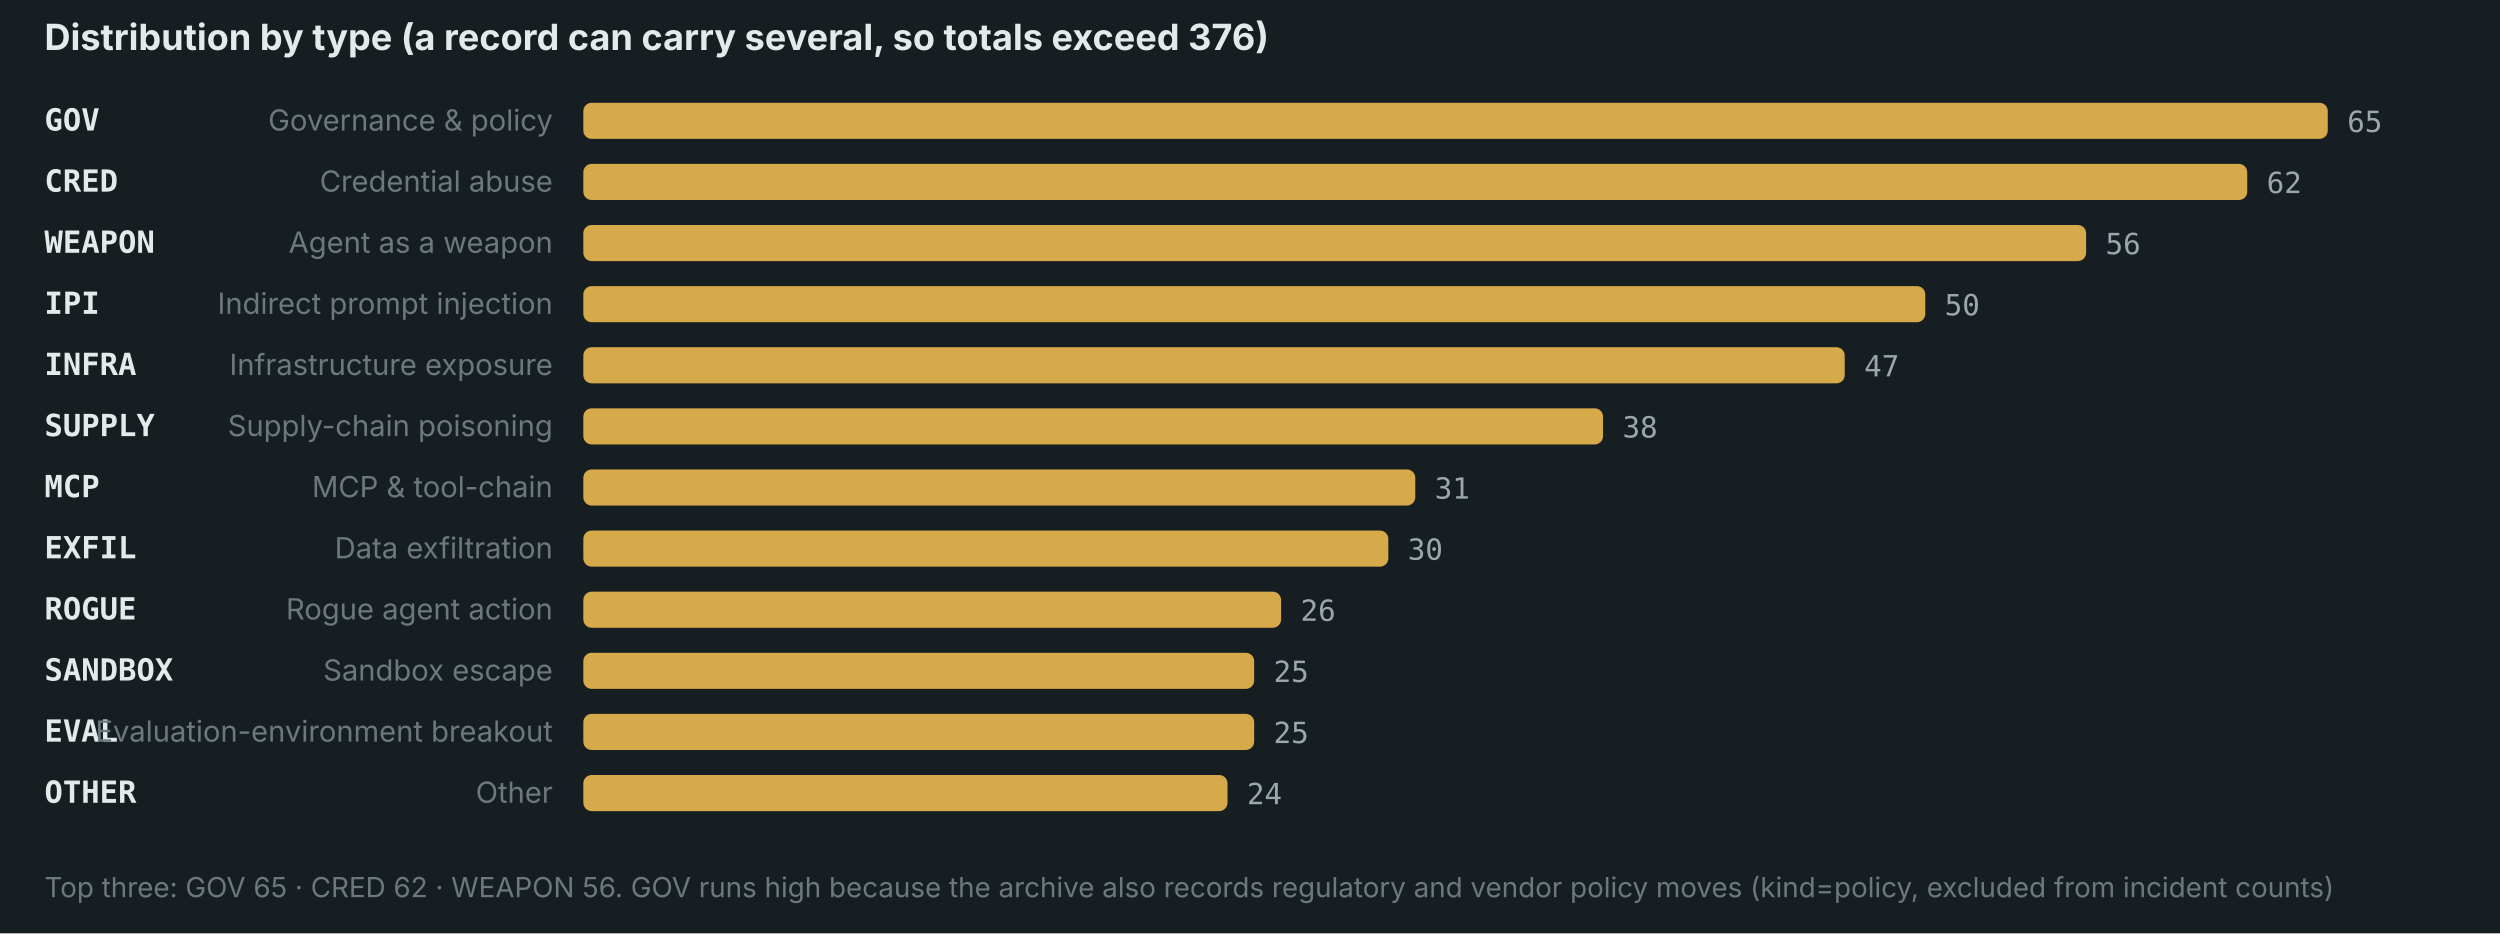
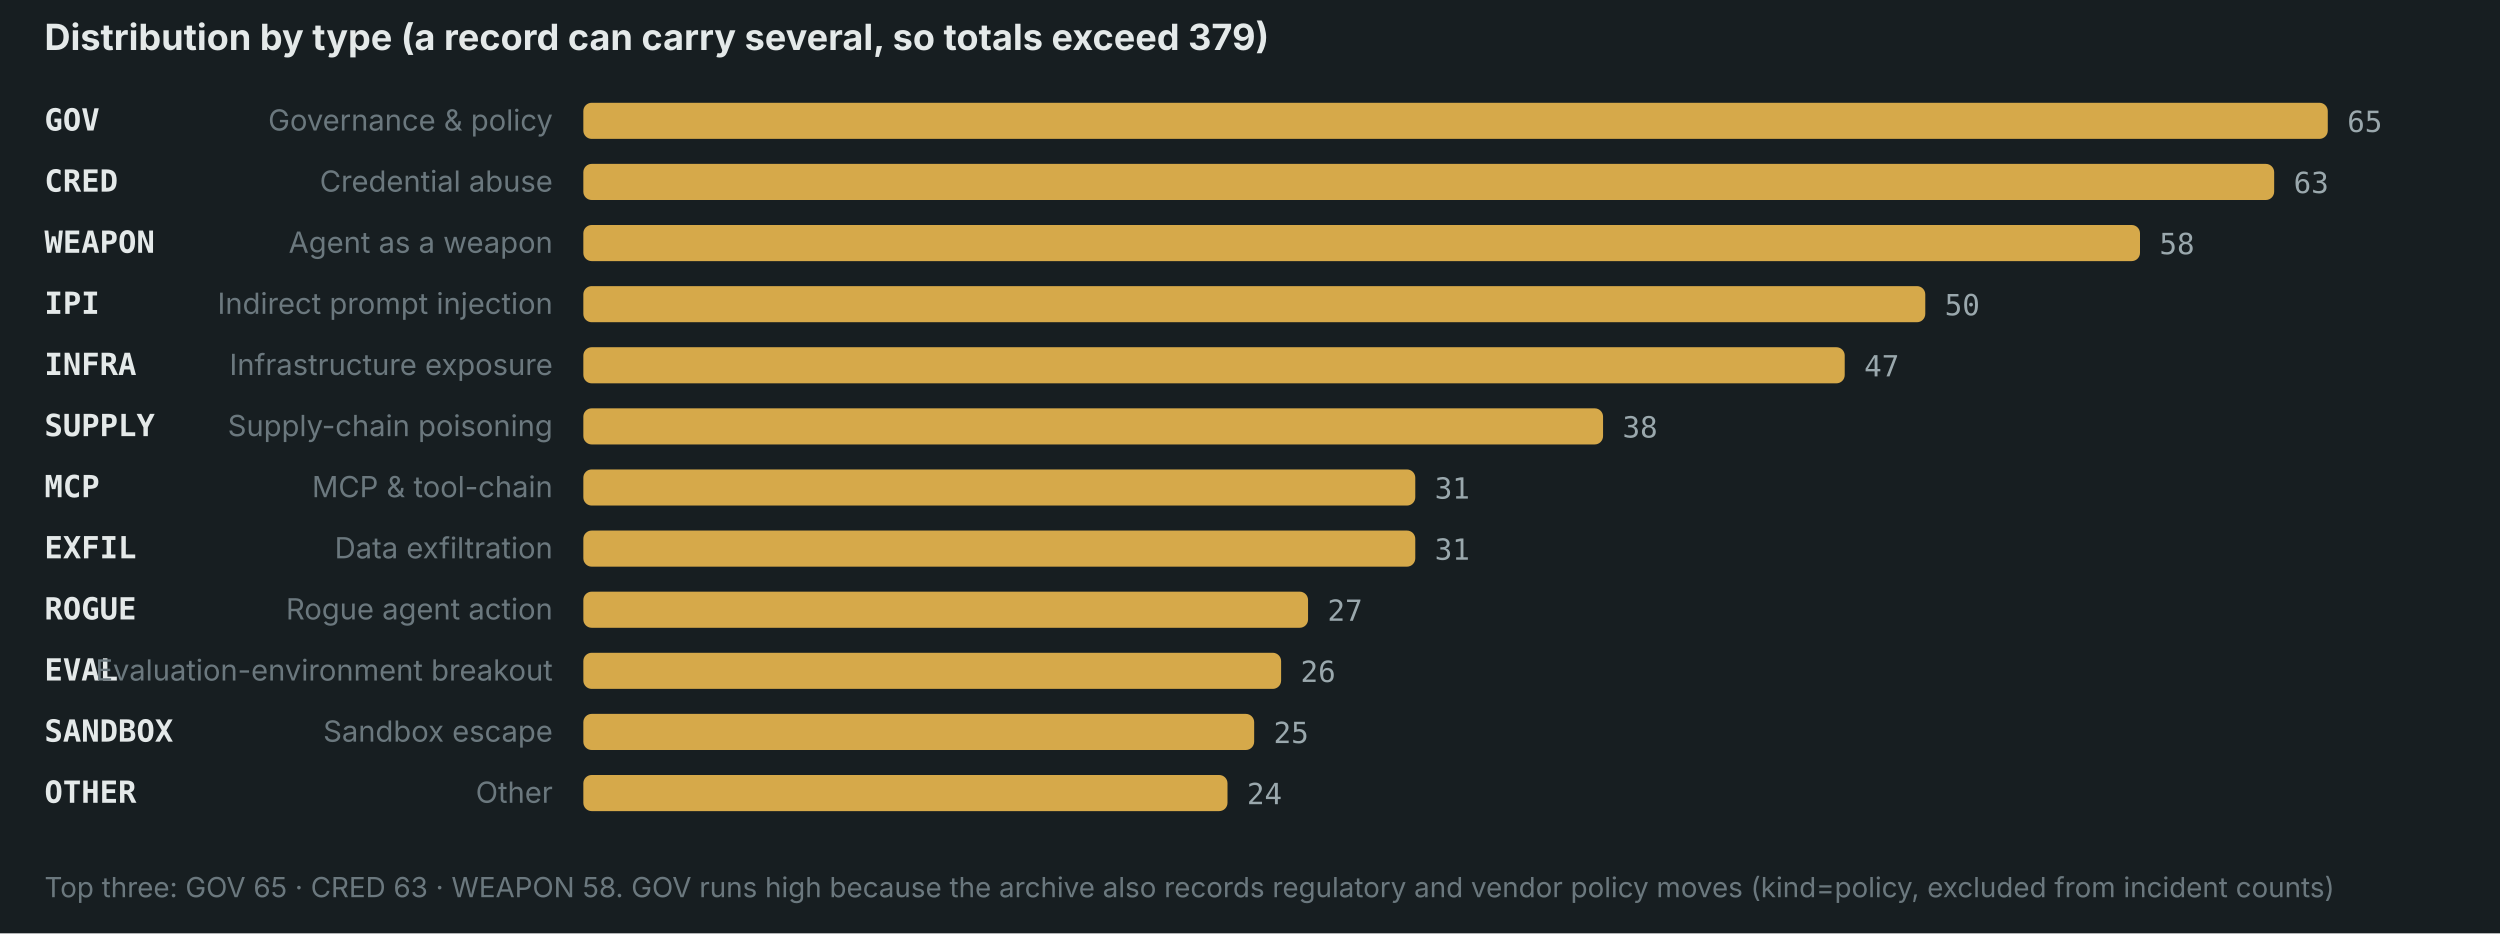
<svg xmlns="http://www.w3.org/2000/svg" viewBox="0 0 900 336" width="900" height="336" role="img" font-family="ui-sans-serif,-apple-system,'Segoe UI','PingFang SC','Microsoft YaHei',sans-serif">
  <rect width="900" height="336" fill="#171E21" />
-   <text x="16" y="18" font-size="13" font-weight="700" fill="#E4E9E9">Distribution by type (a record can carry several, so totals exceed 376)</text>
+   <text x="16" y="18" font-size="13" font-weight="700" fill="#E4E9E9">Distribution by type (a record can carry several, so totals exceed 379)</text>
  <text x="16" y="47" font-size="11" fill="#E4E9E9" font-family="ui-monospace,'SF Mono','Cascadia Mono','Consolas',monospace" font-weight="600">GOV</text>
  <text x="199" y="47" font-size="10.5" text-anchor="end" fill="#6B787E">Governance &amp; policy</text>
  <rect x="210" y="37" width="628.0" height="13" rx="3" fill="#D6A94A" />
  <text x="845.0" y="47.5" font-size="10.5" fill="#9AA8AD" font-family="ui-monospace,'SF Mono','Cascadia Mono','Consolas',monospace">65</text>
  <text x="16" y="69" font-size="11" fill="#E4E9E9" font-family="ui-monospace,'SF Mono','Cascadia Mono','Consolas',monospace" font-weight="600">CRED</text>
  <text x="199" y="69" font-size="10.5" text-anchor="end" fill="#6B787E">Credential abuse</text>
-   <rect x="210" y="59" width="599.0" height="13" rx="3" fill="#D6A94A" />
-   <text x="816.0" y="69.5" font-size="10.5" fill="#9AA8AD" font-family="ui-monospace,'SF Mono','Cascadia Mono','Consolas',monospace">62</text>
+   <rect x="210" y="59" width="608.7" height="13" rx="3" fill="#D6A94A" />
+   <text x="825.7" y="69.5" font-size="10.5" fill="#9AA8AD" font-family="ui-monospace,'SF Mono','Cascadia Mono','Consolas',monospace">63</text>
  <text x="16" y="91" font-size="11" fill="#E4E9E9" font-family="ui-monospace,'SF Mono','Cascadia Mono','Consolas',monospace" font-weight="600">WEAPON</text>
  <text x="199" y="91" font-size="10.5" text-anchor="end" fill="#6B787E">Agent as a weapon</text>
-   <rect x="210" y="81" width="541.0" height="13" rx="3" fill="#D6A94A" />
-   <text x="758.0" y="91.5" font-size="10.5" fill="#9AA8AD" font-family="ui-monospace,'SF Mono','Cascadia Mono','Consolas',monospace">56</text>
+   <rect x="210" y="81" width="560.4" height="13" rx="3" fill="#D6A94A" />
+   <text x="777.4" y="91.5" font-size="10.5" fill="#9AA8AD" font-family="ui-monospace,'SF Mono','Cascadia Mono','Consolas',monospace">58</text>
  <text x="16" y="113" font-size="11" fill="#E4E9E9" font-family="ui-monospace,'SF Mono','Cascadia Mono','Consolas',monospace" font-weight="600">IPI</text>
  <text x="199" y="113" font-size="10.5" text-anchor="end" fill="#6B787E">Indirect prompt injection</text>
  <rect x="210" y="103" width="483.1" height="13" rx="3" fill="#D6A94A" />
  <text x="700.1" y="113.5" font-size="10.5" fill="#9AA8AD" font-family="ui-monospace,'SF Mono','Cascadia Mono','Consolas',monospace">50</text>
  <text x="16" y="135" font-size="11" fill="#E4E9E9" font-family="ui-monospace,'SF Mono','Cascadia Mono','Consolas',monospace" font-weight="600">INFRA</text>
  <text x="199" y="135" font-size="10.5" text-anchor="end" fill="#6B787E">Infrastructure exposure</text>
  <rect x="210" y="125" width="454.1" height="13" rx="3" fill="#D6A94A" />
  <text x="671.1" y="135.5" font-size="10.5" fill="#9AA8AD" font-family="ui-monospace,'SF Mono','Cascadia Mono','Consolas',monospace">47</text>
  <text x="16" y="157" font-size="11" fill="#E4E9E9" font-family="ui-monospace,'SF Mono','Cascadia Mono','Consolas',monospace" font-weight="600">SUPPLY</text>
  <text x="199" y="157" font-size="10.5" text-anchor="end" fill="#6B787E">Supply-chain poisoning</text>
  <rect x="210" y="147" width="367.1" height="13" rx="3" fill="#D6A94A" />
  <text x="584.1" y="157.5" font-size="10.5" fill="#9AA8AD" font-family="ui-monospace,'SF Mono','Cascadia Mono','Consolas',monospace">38</text>
  <text x="16" y="179" font-size="11" fill="#E4E9E9" font-family="ui-monospace,'SF Mono','Cascadia Mono','Consolas',monospace" font-weight="600">MCP</text>
  <text x="199" y="179" font-size="10.5" text-anchor="end" fill="#6B787E">MCP &amp; tool-chain</text>
  <rect x="210" y="169" width="299.5" height="13" rx="3" fill="#D6A94A" />
  <text x="516.5" y="179.5" font-size="10.5" fill="#9AA8AD" font-family="ui-monospace,'SF Mono','Cascadia Mono','Consolas',monospace">31</text>
  <text x="16" y="201" font-size="11" fill="#E4E9E9" font-family="ui-monospace,'SF Mono','Cascadia Mono','Consolas',monospace" font-weight="600">EXFIL</text>
  <text x="199" y="201" font-size="10.5" text-anchor="end" fill="#6B787E">Data exfiltration</text>
-   <rect x="210" y="191" width="289.8" height="13" rx="3" fill="#D6A94A" />
-   <text x="506.8" y="201.5" font-size="10.5" fill="#9AA8AD" font-family="ui-monospace,'SF Mono','Cascadia Mono','Consolas',monospace">30</text>
+   <rect x="210" y="191" width="299.5" height="13" rx="3" fill="#D6A94A" />
+   <text x="516.5" y="201.5" font-size="10.5" fill="#9AA8AD" font-family="ui-monospace,'SF Mono','Cascadia Mono','Consolas',monospace">31</text>
  <text x="16" y="223" font-size="11" fill="#E4E9E9" font-family="ui-monospace,'SF Mono','Cascadia Mono','Consolas',monospace" font-weight="600">ROGUE</text>
  <text x="199" y="223" font-size="10.5" text-anchor="end" fill="#6B787E">Rogue agent action</text>
-   <rect x="210" y="213" width="251.2" height="13" rx="3" fill="#D6A94A" />
-   <text x="468.2" y="223.5" font-size="10.5" fill="#9AA8AD" font-family="ui-monospace,'SF Mono','Cascadia Mono','Consolas',monospace">26</text>
-   <text x="16" y="245" font-size="11" fill="#E4E9E9" font-family="ui-monospace,'SF Mono','Cascadia Mono','Consolas',monospace" font-weight="600">SANDBOX</text>
-   <text x="199" y="245" font-size="10.5" text-anchor="end" fill="#6B787E">Sandbox escape</text>
-   <rect x="210" y="235" width="241.5" height="13" rx="3" fill="#D6A94A" />
-   <text x="458.5" y="245.5" font-size="10.5" fill="#9AA8AD" font-family="ui-monospace,'SF Mono','Cascadia Mono','Consolas',monospace">25</text>
-   <text x="16" y="267" font-size="11" fill="#E4E9E9" font-family="ui-monospace,'SF Mono','Cascadia Mono','Consolas',monospace" font-weight="600">EVAL</text>
-   <text x="199" y="267" font-size="10.5" text-anchor="end" fill="#6B787E">Evaluation-environment breakout</text>
+   <rect x="210" y="213" width="260.9" height="13" rx="3" fill="#D6A94A" />
+   <text x="477.9" y="223.5" font-size="10.5" fill="#9AA8AD" font-family="ui-monospace,'SF Mono','Cascadia Mono','Consolas',monospace">27</text>
+   <text x="16" y="245" font-size="11" fill="#E4E9E9" font-family="ui-monospace,'SF Mono','Cascadia Mono','Consolas',monospace" font-weight="600">EVAL</text>
+   <text x="199" y="245" font-size="10.5" text-anchor="end" fill="#6B787E">Evaluation-environment breakout</text>
+   <rect x="210" y="235" width="251.2" height="13" rx="3" fill="#D6A94A" />
+   <text x="468.2" y="245.5" font-size="10.5" fill="#9AA8AD" font-family="ui-monospace,'SF Mono','Cascadia Mono','Consolas',monospace">26</text>
+   <text x="16" y="267" font-size="11" fill="#E4E9E9" font-family="ui-monospace,'SF Mono','Cascadia Mono','Consolas',monospace" font-weight="600">SANDBOX</text>
+   <text x="199" y="267" font-size="10.5" text-anchor="end" fill="#6B787E">Sandbox escape</text>
  <rect x="210" y="257" width="241.5" height="13" rx="3" fill="#D6A94A" />
  <text x="458.5" y="267.5" font-size="10.5" fill="#9AA8AD" font-family="ui-monospace,'SF Mono','Cascadia Mono','Consolas',monospace">25</text>
  <text x="16" y="289" font-size="11" fill="#E4E9E9" font-family="ui-monospace,'SF Mono','Cascadia Mono','Consolas',monospace" font-weight="600">OTHER</text>
  <text x="199" y="289" font-size="10.5" text-anchor="end" fill="#6B787E">Other</text>
  <rect x="210" y="279" width="231.9" height="13" rx="3" fill="#D6A94A" />
  <text x="448.9" y="289.5" font-size="10.5" fill="#9AA8AD" font-family="ui-monospace,'SF Mono','Cascadia Mono','Consolas',monospace">24</text>
-   <text x="16" y="323" font-size="10" fill="#6B787E">Top three: GOV 65 · CRED 62 · WEAPON 56. GOV runs high because the archive also records regulatory and vendor policy moves (kind=policy, excluded from incident counts)</text>
+   <text x="16" y="323" font-size="10" fill="#6B787E">Top three: GOV 65 · CRED 63 · WEAPON 58. GOV runs high because the archive also records regulatory and vendor policy moves (kind=policy, excluded from incident counts)</text>
</svg>
